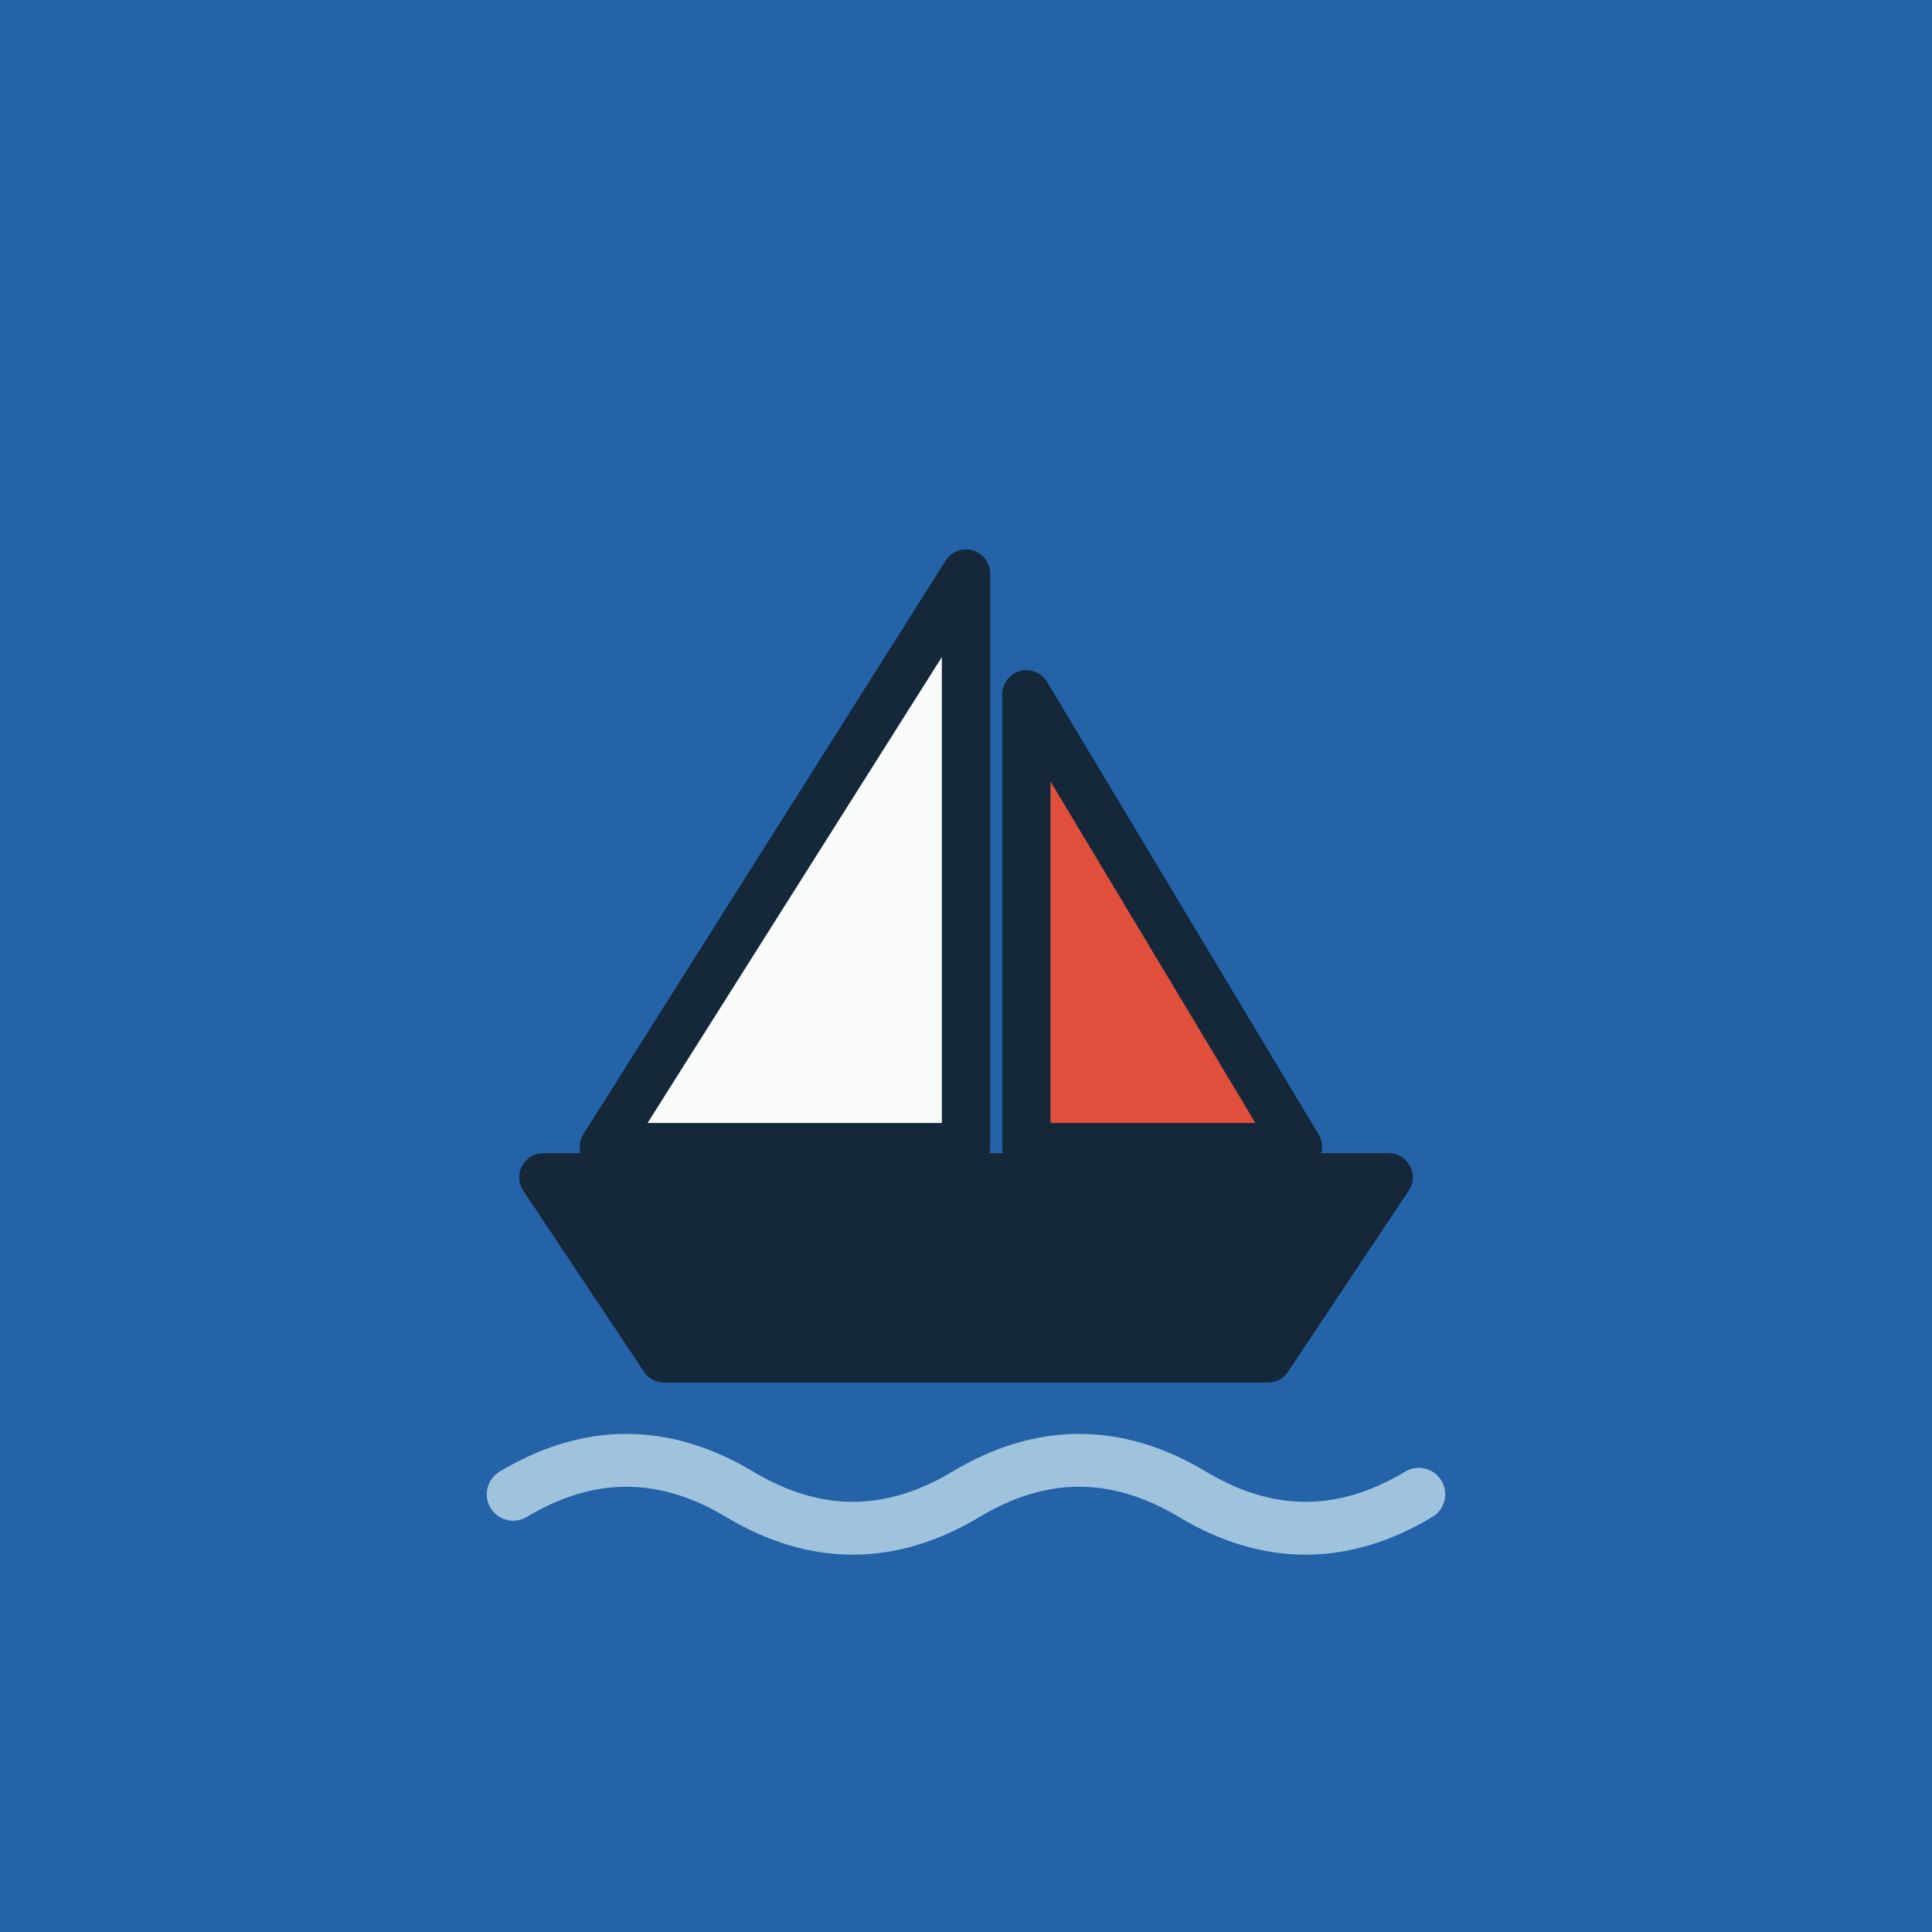
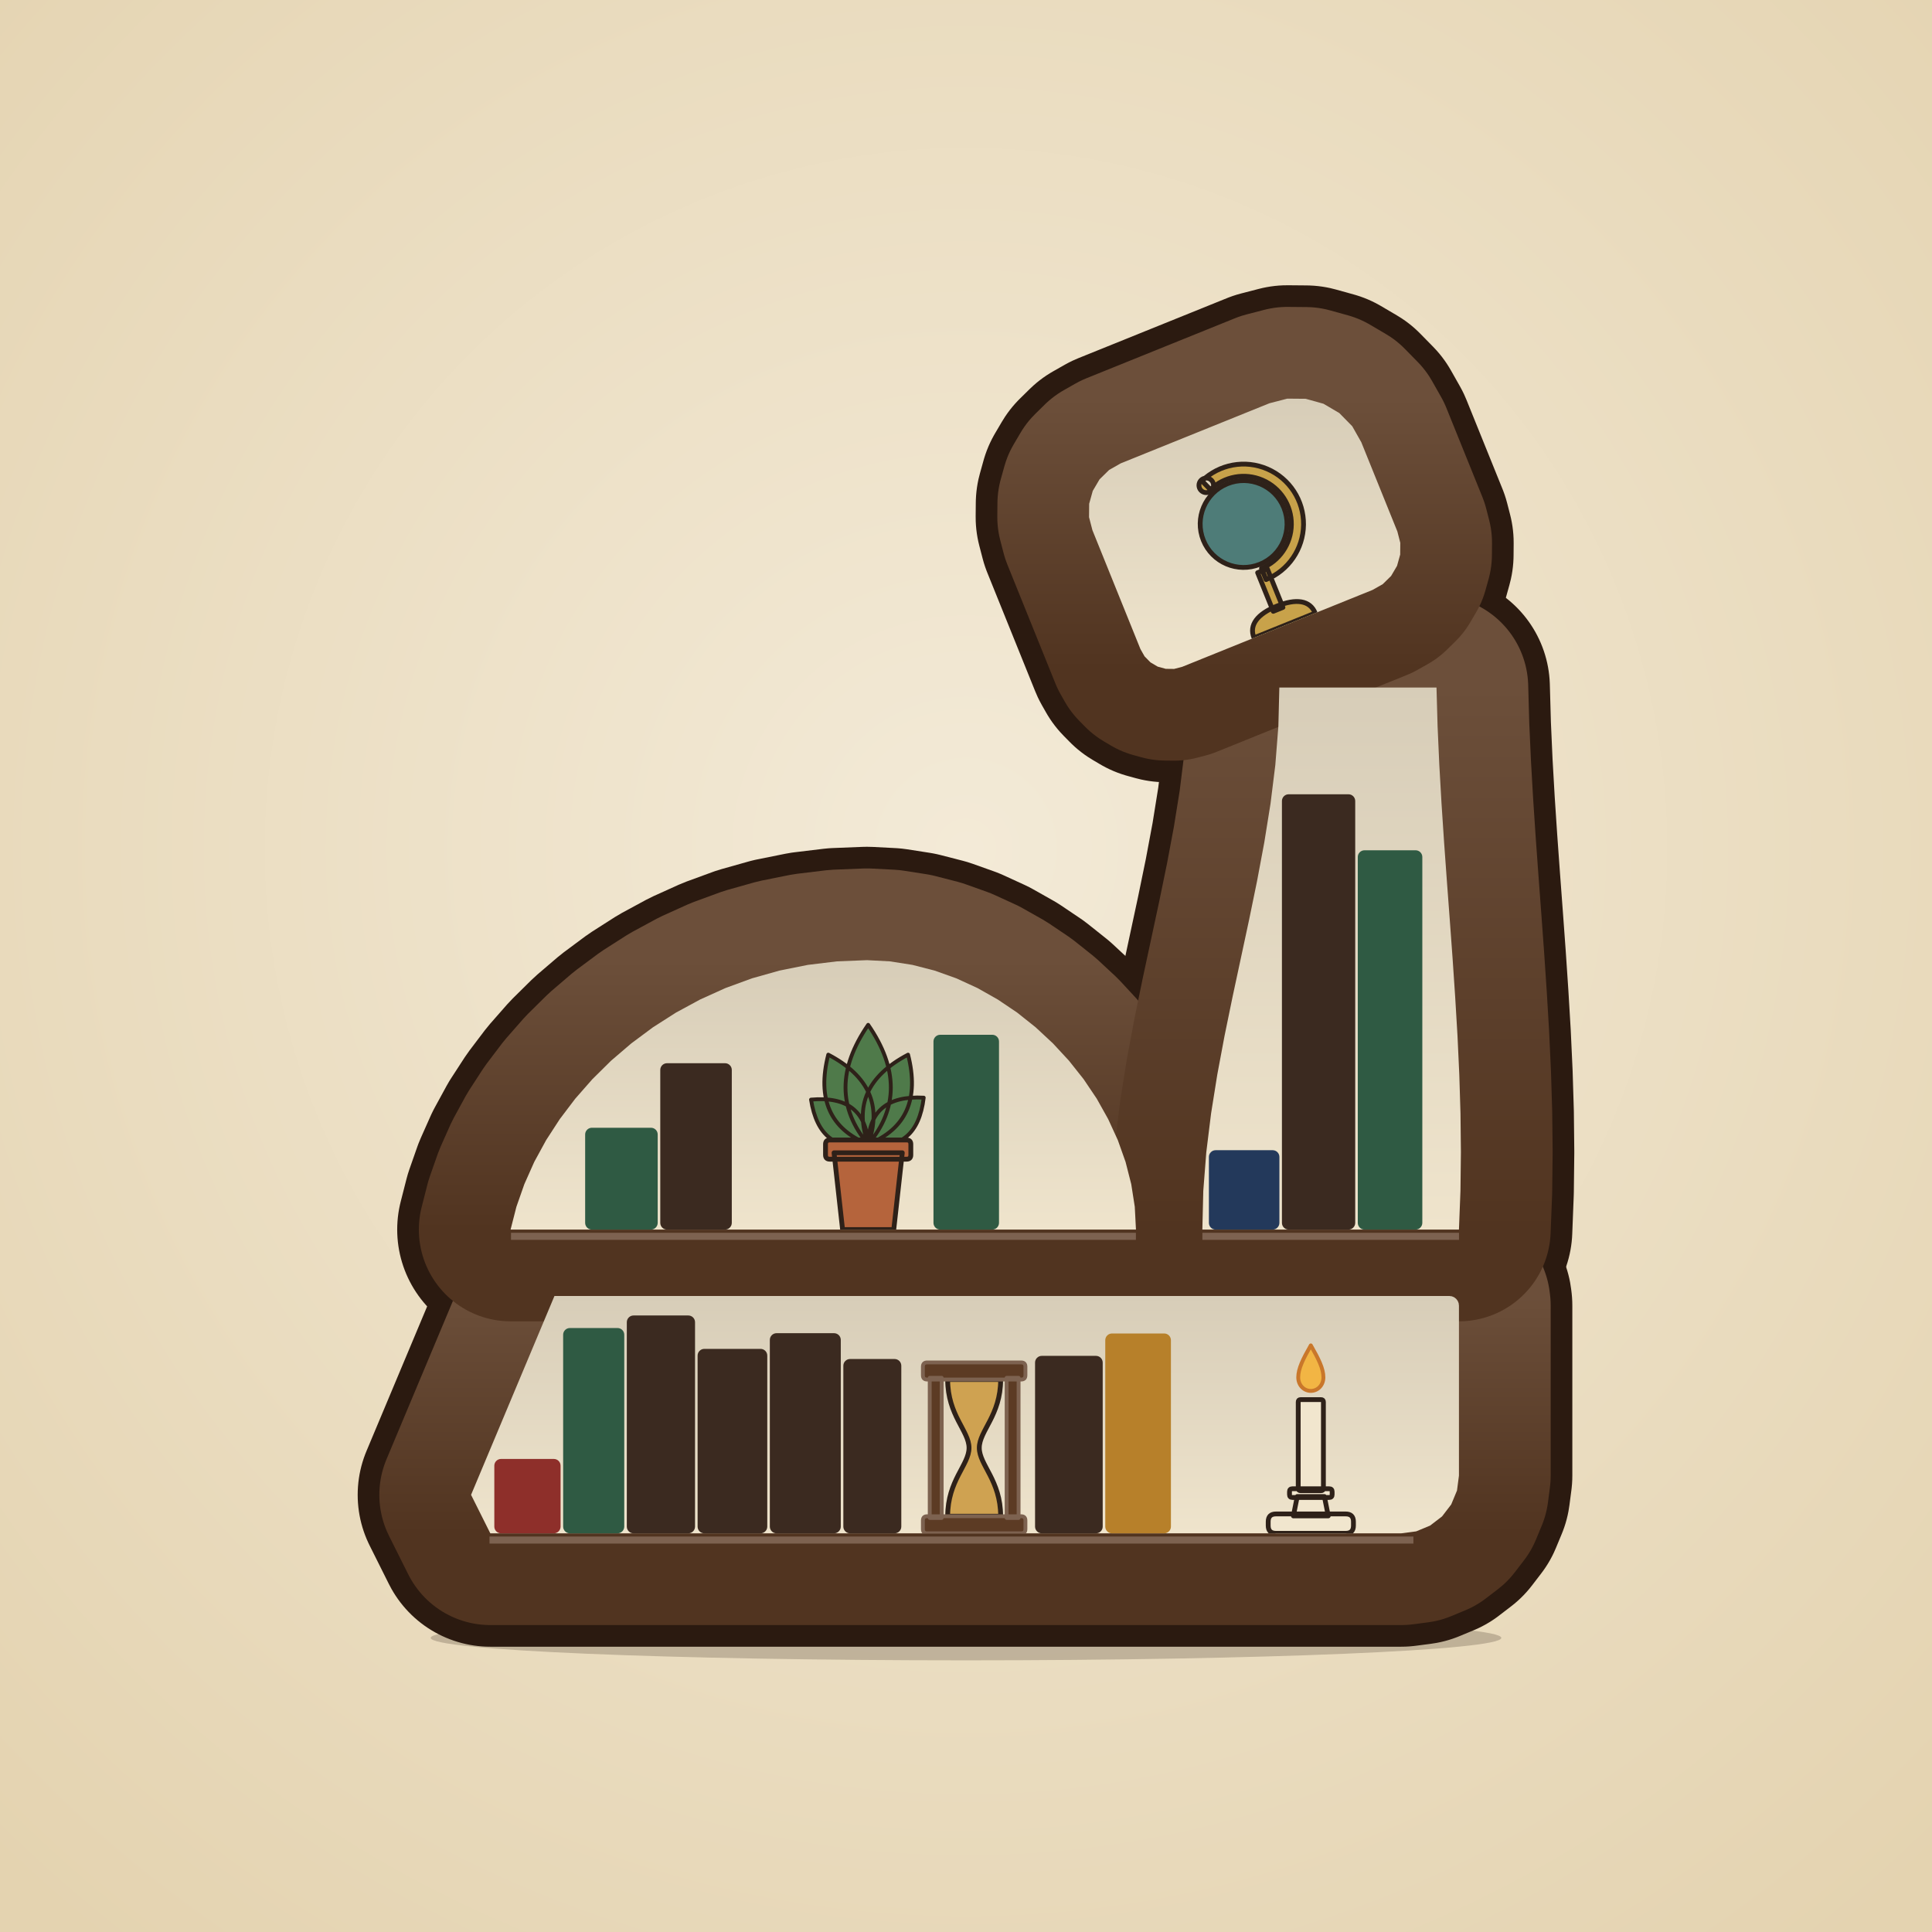
- <svg xmlns="http://www.w3.org/2000/svg" viewBox="0 0 512 512">
-   <rect width="512" height="512" fill="#2563A8" />
-   <path d="M136 396 q30 -18 60 0 t60 0 t60 0 t60 0" fill="none" stroke="#9FC3DD" stroke-width="14" stroke-linecap="round" />
-   <g transform="translate(120 136) scale(8)" stroke="#14283A" stroke-width="1.6" stroke-linejoin="round">
-     <path d="M17 2 L17 21 L5 21 Z" fill="#F8FBF9" />
-     <path d="M19 6 L19 21 L28 21 Z" fill="#E0503C" />
-     <path d="M3 22 H31 L27 28 H7 Z" fill="#14283A" />
+ <svg xmlns="http://www.w3.org/2000/svg" viewBox="-50 -50 100 100" width="512" height="512">
+   <defs>
+     <radialGradient id="u8bg" cx="50%" cy="44%" r="72%">
+       <stop offset="0" stop-color="#F3EAD7" />
+       <stop offset="1" stop-color="#E4D3B0" />
+     </radialGradient>
+     <linearGradient id="u8w" x1="0" y1="0" x2="0" y2="1">
+       <stop offset="0" stop-color="#6c4f3a" />
+       <stop offset="1" stop-color="#513420" />
+     </linearGradient>
+     <linearGradient id="u8b" x1="0" y1="0" x2="0" y2="1">
+       <stop offset="0" stop-color="#d7cdb8" />
+       <stop offset="1" stop-color="#EFE4CC" />
+     </linearGradient>
+     <clipPath id="u8k0">
+       <path d="M126 318L405 318L405.78 318.1L406.5 318.4L407.12 318.88L407.6 319.5L407.9 320.22L408 321L408 374L407.39 378.66L405.59 383L402.73 386.73L399 389.59L394.66 391.39L390 392L106 392L100 380Z" />
+     </clipPath>
+     <clipPath id="u8k1">
+       <path d="M112.32 297.3L114.14 290.18L116.61 283.14L119.7 276.2L123.4 269.42L127.67 262.84L132.49 256.48L137.83 250.4L143.66 244.64L149.97 239.24L156.71 234.23L163.88 229.65L171.43 225.56L179.35 221.98L187.6 218.96L196.16 216.55L205.01 214.77L214.12 213.67L223.46 213.3L230.56 213.67L237.6 214.77L244.52 216.55L251.28 218.96L257.86 221.98L264.2 225.56L270.27 229.65L276.02 234.23L281.41 239.24L286.41 244.64L290.98 250.4L295.07 256.48L298.63 262.84L301.65 269.42L304.06 276.2L305.83 283.14L306.93 290.18L307.3 297.3Z" />
+     </clipPath>
+     <clipPath id="u8k2">
+       <path d="M408 297.3L408.47 285.23L408.61 273.16L408.48 261.09L408.11 249.01L407.55 236.94L406.83 224.87L406.02 212.8L405.14 200.73L404.24 188.66L403.37 176.59L402.57 164.51L401.88 152.44L401.34 140.37L401 128.3L352 128.3L351.7 140.37L350.75 152.44L349.25 164.51L347.31 176.59L345.05 188.66L342.57 200.73L339.98 212.8L337.39 224.87L334.91 236.94L332.65 249.01L330.72 261.09L329.23 273.16L328.29 285.23L328 297.3Z" />
+     </clipPath>
+     <clipPath id="u8k3">
+       <path d="M293.72 79.23L292.67 75.19L292.71 71.01L293.83 66.99L295.95 63.39L298.93 60.46L302.56 58.4L348.92 39.67L354.48 38.23L360.22 38.28L365.76 39.82L370.71 42.73L374.73 46.83L377.56 51.83L388.8 79.64L389.71 83.18L389.68 86.84L388.7 90.36L386.85 93.51L384.24 96.07L381.06 97.87L321.72 121.84L319.19 122.5L316.58 122.47L314.07 121.78L311.82 120.45L309.99 118.59L308.7 116.32Z" />
+     </clipPath>
+   </defs>
+   <rect x="-50" y="-50" width="100" height="100" fill="url(#u8bg)" />
+   <g transform="translate(-50 -50) scale(0.1953125)">
+     <g transform="translate(256 256) scale(0.85) translate(-254.31 -215.12)">
+       <ellipse cx="254.31" cy="424.6" rx="166.9" ry="7" fill="#2B1A10" opacity=".22" />
+       <path d="M126 318L405 318L405.78 318.1L406.5 318.4L407.12 318.88L407.6 319.5L407.9 320.22L408 321L408 374L407.39 378.66L405.59 383L402.73 386.73L399 389.59L394.66 391.39L390 392L106 392L100 380Z" fill="#2B1A10" stroke="#2B1A10" stroke-width="70.7" stroke-linejoin="round" />
+       <path d="M112.32 297.3L114.14 290.18L116.61 283.14L119.7 276.2L123.4 269.42L127.67 262.84L132.49 256.48L137.83 250.4L143.66 244.64L149.97 239.24L156.71 234.23L163.88 229.65L171.43 225.56L179.35 221.98L187.6 218.96L196.16 216.55L205.01 214.77L214.12 213.67L223.46 213.3L230.56 213.67L237.6 214.77L244.52 216.55L251.28 218.96L257.86 221.98L264.2 225.56L270.27 229.65L276.02 234.23L281.41 239.24L286.41 244.64L290.98 250.4L295.07 256.48L298.63 262.84L301.65 269.42L304.06 276.2L305.83 283.14L306.93 290.18L307.3 297.3Z" fill="#2B1A10" stroke="#2B1A10" stroke-width="70.7" stroke-linejoin="round" />
+       <path d="M408 297.3L408.47 285.23L408.61 273.16L408.48 261.09L408.11 249.01L407.55 236.94L406.83 224.87L406.02 212.8L405.14 200.73L404.24 188.66L403.37 176.59L402.57 164.51L401.88 152.44L401.34 140.37L401 128.3L352 128.3L351.7 140.37L350.75 152.44L349.25 164.51L347.31 176.59L345.05 188.66L342.57 200.73L339.98 212.8L337.39 224.87L334.91 236.94L332.65 249.01L330.72 261.09L329.23 273.16L328.29 285.23L328 297.3Z" fill="#2B1A10" stroke="#2B1A10" stroke-width="70.7" stroke-linejoin="round" />
+       <path d="M293.72 79.23L292.67 75.19L292.71 71.01L293.83 66.99L295.95 63.39L298.93 60.46L302.56 58.4L348.92 39.67L354.48 38.23L360.22 38.28L365.76 39.82L370.71 42.73L374.73 46.83L377.56 51.83L388.8 79.64L389.71 83.18L389.68 86.84L388.7 90.36L386.85 93.51L384.24 96.07L381.06 97.87L321.72 121.84L319.19 122.5L316.58 122.47L314.07 121.78L311.82 120.45L309.99 118.59L308.7 116.32Z" fill="#2B1A10" stroke="#2B1A10" stroke-width="70.7" stroke-linejoin="round" />
+       <path d="M126 318L405 318L405.78 318.1L406.5 318.4L407.12 318.88L407.6 319.5L407.9 320.22L408 321L408 374L407.39 378.66L405.59 383L402.73 386.73L399 389.59L394.66 391.39L390 392L106 392L100 380Z" fill="url(#u8w)" stroke="url(#u8w)" stroke-width="57.2" stroke-linejoin="round" />
+       <path d="M112.32 297.3L114.14 290.18L116.61 283.14L119.7 276.2L123.4 269.42L127.67 262.84L132.49 256.48L137.83 250.4L143.66 244.64L149.97 239.24L156.71 234.23L163.88 229.65L171.43 225.56L179.35 221.98L187.6 218.96L196.16 216.55L205.01 214.77L214.12 213.67L223.46 213.3L230.56 213.67L237.6 214.77L244.52 216.55L251.28 218.96L257.86 221.98L264.2 225.56L270.27 229.65L276.02 234.23L281.41 239.24L286.41 244.64L290.98 250.4L295.07 256.48L298.63 262.84L301.65 269.42L304.06 276.2L305.83 283.14L306.93 290.18L307.3 297.3Z" fill="url(#u8w)" stroke="url(#u8w)" stroke-width="57.2" stroke-linejoin="round" />
+       <path d="M408 297.3L408.47 285.23L408.61 273.16L408.48 261.09L408.11 249.01L407.55 236.94L406.83 224.87L406.02 212.8L405.14 200.73L404.24 188.66L403.37 176.59L402.57 164.51L401.88 152.44L401.34 140.37L401 128.3L352 128.3L351.7 140.37L350.75 152.44L349.25 164.51L347.31 176.59L345.05 188.66L342.57 200.73L339.98 212.8L337.39 224.87L334.91 236.94L332.65 249.01L330.72 261.09L329.23 273.16L328.29 285.23L328 297.3Z" fill="url(#u8w)" stroke="url(#u8w)" stroke-width="57.2" stroke-linejoin="round" />
+       <path d="M293.72 79.23L292.67 75.19L292.71 71.01L293.83 66.99L295.95 63.39L298.93 60.46L302.56 58.4L348.92 39.67L354.48 38.23L360.22 38.28L365.76 39.82L370.71 42.73L374.73 46.83L377.56 51.83L388.8 79.64L389.71 83.18L389.68 86.84L388.7 90.36L386.85 93.51L384.24 96.07L381.06 97.87L321.72 121.84L319.19 122.5L316.58 122.47L314.07 121.78L311.82 120.45L309.99 118.59L308.7 116.32Z" fill="url(#u8w)" stroke="url(#u8w)" stroke-width="57.2" stroke-linejoin="round" />
+       <path d="M126 318L405 318L405.78 318.1L406.5 318.4L407.12 318.88L407.6 319.5L407.9 320.22L408 321L408 374L407.39 378.66L405.59 383L402.73 386.73L399 389.59L394.66 391.39L390 392L106 392L100 380Z" fill="url(#u8b)" />
+       <g clip-path="url(#u8k0)">
+         <g transform="translate(240.87 338.72) scale(0.5328)">
+           <path d="M14.5 10H45.5C45.5 31 33 40 33 50C33 60 45.5 69 45.5 90H14.5C14.5 69 27 60 27 50C27 40 14.5 31 14.5 10Z" fill="#CFA251" stroke="#2E2119" stroke-width="2.82" stroke-linejoin="round" stroke-linecap="round" />
+           <path d="M2.5 0H57.5Q60 0 60 2.5V7.5Q60 10 57.5 10H2.5Q0 10 0 7.5V2.5Q0 0 2.5 0ZM2.5 90H57.5Q60 90 60 92.5V97.5Q60 100 57.5 100H2.5Q0 100 0 97.5V92.5Q0 90 2.5 90ZM4 9H11Q11 9 11 9V91Q11 91 11 91H4Q4 91 4 91V9Q4 9 4 9ZM49 9H56Q56 9 56 9V91Q56 91 56 91H49Q49 91 49 91V9Q49 9 49 9Z" fill="#5C3B24" stroke="#7d6250" stroke-width="2.25" stroke-linejoin="round" stroke-linecap="round" />
+         </g>
+         <g transform="translate(347.32 331.59) scale(0.60408)">
+           <path d="M6 90H42Q46 90 46 94V96Q46 100 42 100H6Q2 100 2 96V94Q2 90 6 90ZM15 91L17 81H31L33 91ZM14.5 77H33.5Q35 77 35 78.5V80Q35 81.5 33.5 81.5H14.5Q13 81.5 13 80V78.5Q13 77 14.5 77ZM18.7 31H29.3Q30.5 31 30.5 32.2V76.8Q30.5 78 29.3 78H18.7Q17.5 78 17.5 76.8V32.2Q17.5 31 18.7 31Z" fill="#F1E6CE" stroke="#2E2119" stroke-width="2.48" stroke-linejoin="round" stroke-linecap="round" />
+           <path d="M24 3C28 10 30.5 15 30.5 19.5C30.5 23.5 27.6 26.5 24 26.5C20.4 26.5 17.5 23.5 17.5 19.5C17.5 15 20 10 24 3Z" fill="#F2B544" stroke="#C9772B" stroke-width="1.99" stroke-linejoin="round" stroke-linecap="round" />
+         </g>
+         <rect x="107.25" y="368.81" width="20.66" height="23.19" rx="2.1" fill="#8E2F2A" />
+         <rect x="128.71" y="327.99" width="19.05" height="64.01" rx="2.1" fill="#2F5A43" />
+         <rect x="148.56" y="324.08" width="21.27" height="67.92" rx="2.1" fill="#3B2A20" />
+         <rect x="170.63" y="334.49" width="21.72" height="57.51" rx="2.1" fill="#3B2A20" />
+         <rect x="193.15" y="329.6" width="22.12" height="62.4" rx="2.1" fill="#3B2A20" />
+         <rect x="216.07" y="337.65" width="18.07" height="54.35" rx="2.1" fill="#3B2A20" />
+         <rect x="275.84" y="336.67" width="21.09" height="55.33" rx="2.1" fill="#3B2A20" />
+         <rect x="297.73" y="329.69" width="20.47" height="62.31" rx="2.1" fill="#B7802A" />
+       </g>
+       <rect x="105.75" y="393" width="288.05" height="2.2" fill="#7d6250" />
+       <path d="M112.32 297.3L114.14 290.18L116.61 283.14L119.7 276.2L123.4 269.42L127.67 262.84L132.49 256.48L137.83 250.4L143.66 244.64L149.97 239.24L156.71 234.23L163.88 229.65L171.43 225.56L179.35 221.98L187.6 218.96L196.16 216.55L205.01 214.77L214.12 213.67L223.46 213.3L230.56 213.67L237.6 214.77L244.52 216.55L251.28 218.96L257.86 221.98L264.2 225.56L270.27 229.65L276.02 234.23L281.41 239.24L286.41 244.64L290.98 250.4L295.07 256.48L298.63 262.84L301.65 269.42L304.06 276.2L305.83 283.14L306.93 290.18L307.3 297.3Z" fill="url(#u8b)" />
+       <g clip-path="url(#u8k1)">
+         <g transform="translate(199.87 230.8) scale(0.66495)">
+           <path d="M36 60Q13.17 64.37 9.21 39.07Q34.72 36.79 36 60ZM36 60Q9.31 49.22 17.29 17.98Q45.85 32.95 36 60ZM36 60Q14.75 34.8 36 4Q57.25 34.8 36 60ZM36 60Q26.15 32.95 54.71 17.98Q62.69 49.22 36 60ZM36 60Q36.47 36.76 62.05 38.15Q58.97 63.57 36 60Z" fill="#4F7A4A" stroke="#2E2119" stroke-width="1.8" stroke-linejoin="round" stroke-linecap="round" />
+           <path d="M20 64H52L48 100H24ZM18 58H54Q56 58 56 60V65Q56 67 54 67H18Q16 67 16 65V60Q16 58 18 58Z" fill="#B5643C" stroke="#2E2119" stroke-width="2.26" stroke-linejoin="round" stroke-linecap="round" />
+         </g>
+         <rect x="135.57" y="265.55" width="22.62" height="31.75" rx="2.1" fill="#2F5A43" />
+         <rect x="158.99" y="245.43" width="22.3" height="51.87" rx="2.1" fill="#3B2A20" />
+         <rect x="244.17" y="236.56" width="20.43" height="60.74" rx="2.1" fill="#2F5A43" />
+       </g>
+       <rect x="112.45" y="298.3" width="194.83" height="2.2" fill="#7d6250" />
+       <path d="M408 297.3L408.47 285.23L408.61 273.16L408.48 261.09L408.11 249.01L407.55 236.94L406.83 224.87L406.02 212.8L405.14 200.73L404.24 188.66L403.37 176.59L402.57 164.51L401.88 152.44L401.34 140.37L401 128.3L352 128.3L351.7 140.37L350.75 152.44L349.25 164.51L347.31 176.59L345.05 188.66L342.57 200.73L339.98 212.8L337.39 224.87L334.91 236.94L332.65 249.01L330.72 261.09L329.23 273.16L328.29 285.23L328 297.3Z" fill="url(#u8b)" />
+       <g clip-path="url(#u8k2)">
+         <rect x="330.04" y="272.55" width="21.98" height="24.75" rx="2.1" fill="#23395B" />
+         <rect x="352.81" y="161.58" width="22.85" height="135.72" rx="2.1" fill="#3B2A20" />
+         <rect x="376.46" y="179.04" width="20.12" height="118.26" rx="2.1" fill="#2F5A43" />
+       </g>
+       <rect x="328.01" y="298.3" width="80.01" height="2.2" fill="#7d6250" />
+       <path d="M293.72 79.23L292.67 75.19L292.71 71.01L293.83 66.99L295.95 63.39L298.93 60.46L302.56 58.4L348.92 39.67L354.48 38.23L360.22 38.28L365.76 39.82L370.71 42.73L374.73 46.83L377.56 51.83L388.8 79.64L389.71 83.18L389.68 86.84L388.7 90.36L386.85 93.51L384.24 96.07L381.06 97.87L321.72 121.84L319.19 122.5L316.58 122.47L314.07 121.78L311.82 120.45L309.99 118.59L308.7 116.32Z" fill="url(#u8b)" />
+       <g clip-path="url(#u8k3)">
+         <g transform="rotate(-22 361 128.3)">
+           <g transform="translate(345.18 53.45) scale(0.54154)">
+             <path d="M17.08 5.01A34.5 34.5 0 1 1 30 71.5L30 64.5A27.5 27.5 0 1 0 19.7 11.5ZM14.2 8.3A4.2 4.2 0 1 0 22.6 8.3A4.2 4.2 0 1 0 14.2 8.3ZM27 66H33Q33 66 33 66V90Q33 90 33 90H27Q27 90 27 90V66Q27 66 27 66ZM11 100C11 92 18 88 30 88C42 88 49 92 49 100Z" fill="#C8A24A" stroke="#2E2119" stroke-width="2.77" stroke-linejoin="round" stroke-linecap="round" />
+             <path d="M5 37A25 25 0 1 0 55 37A25 25 0 1 0 5 37Z" fill="#4E7C78" stroke="#2E2119" stroke-width="2.77" stroke-linejoin="round" stroke-linecap="round" />
+           </g>
+         </g>
+       </g>
+     </g>
  </g>
</svg>
